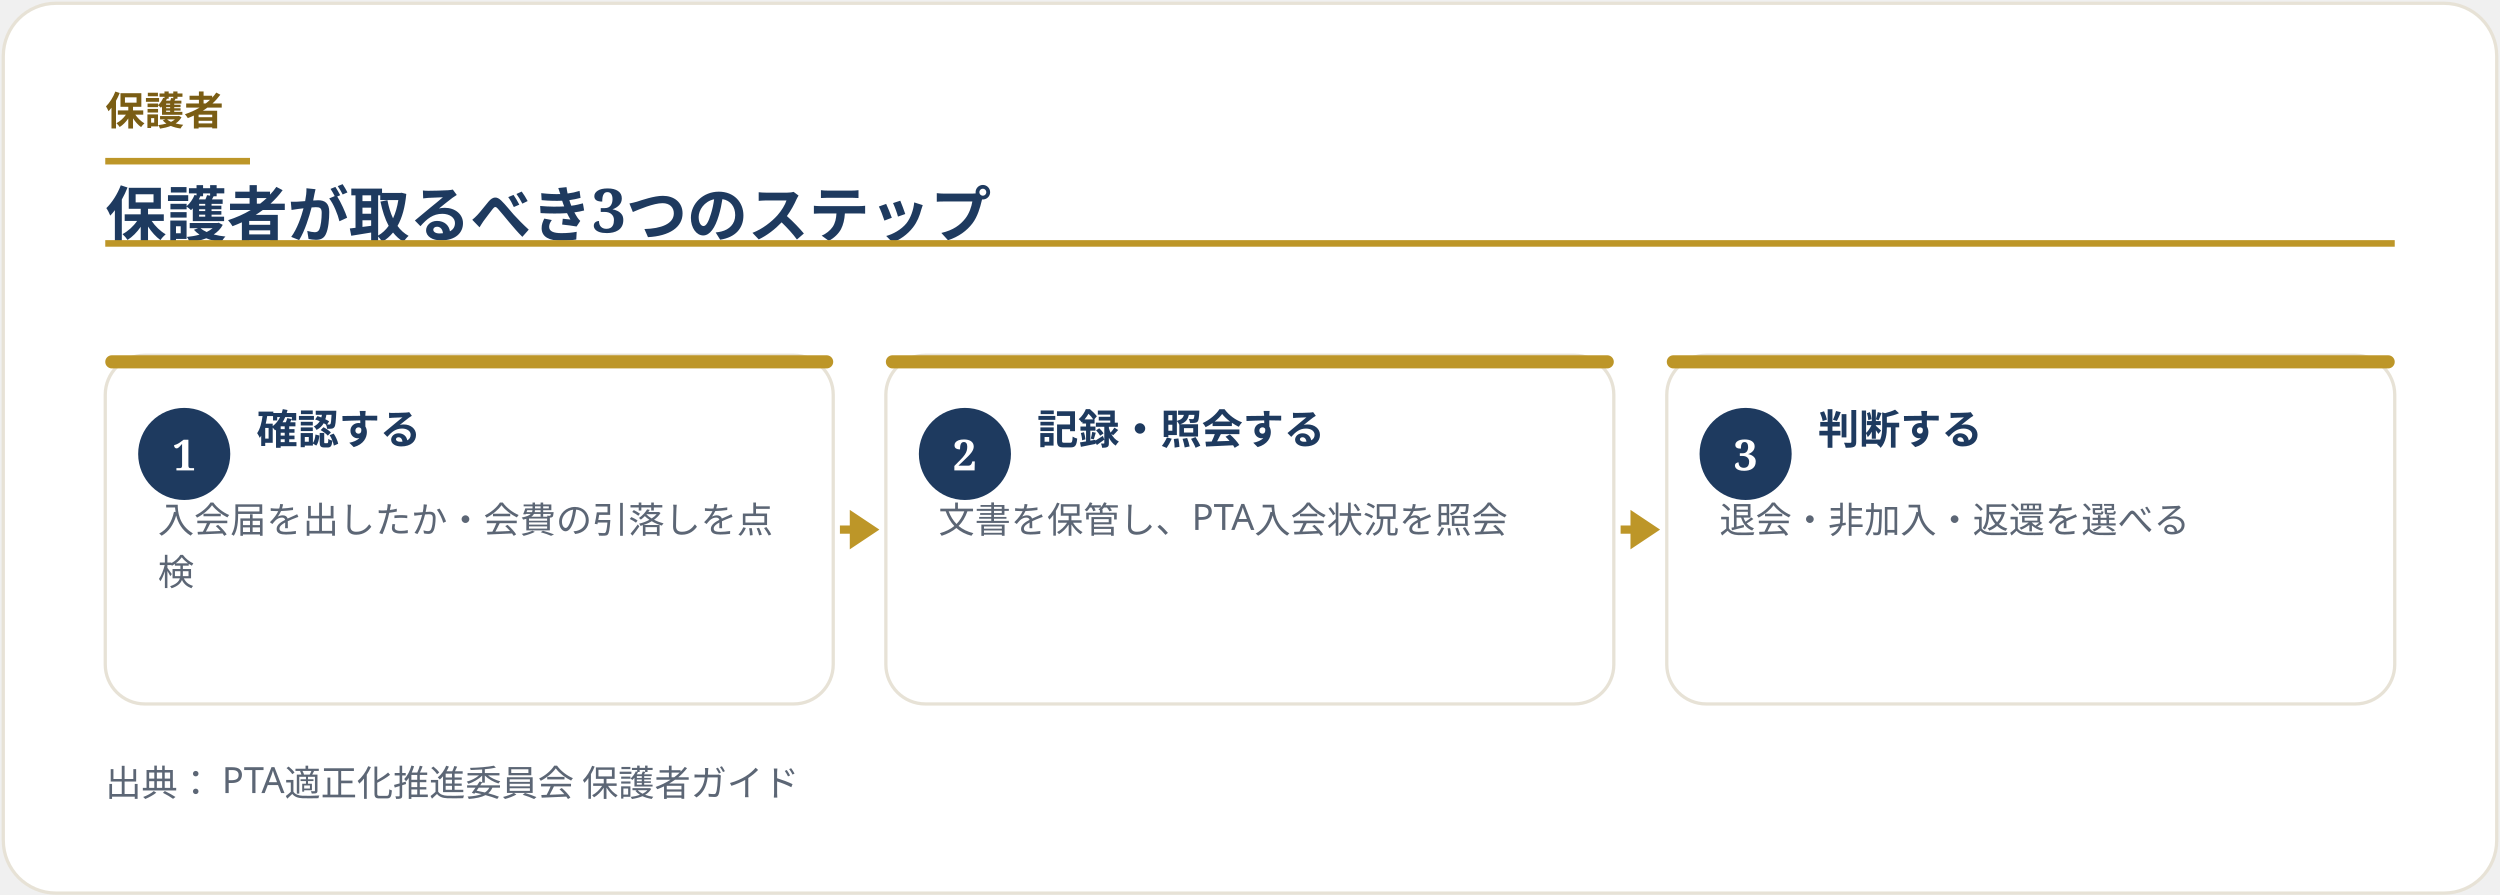
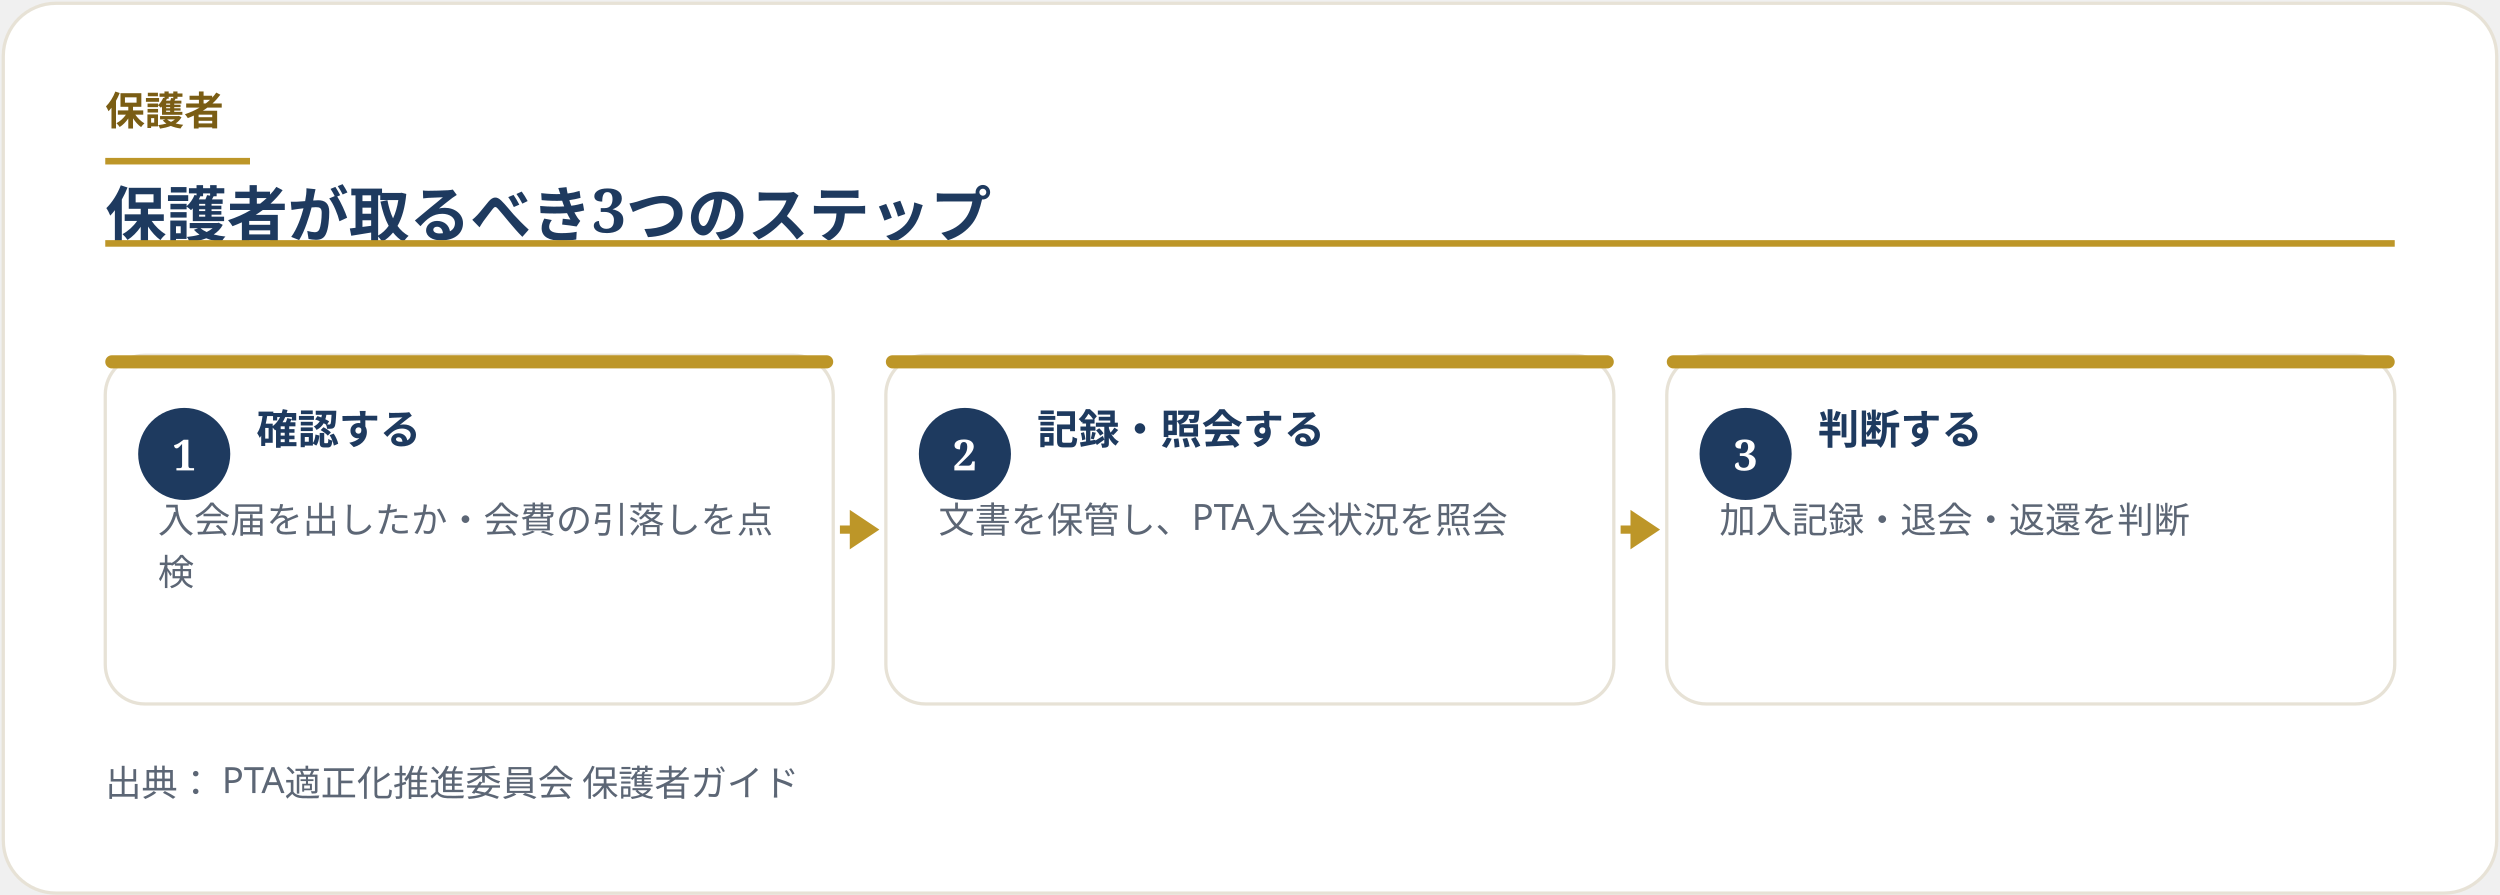
<svg xmlns="http://www.w3.org/2000/svg" viewBox="0 0 760 272" width="760" height="272" font-family="'Noto Sans JP','Hiragino Kaku Gothic ProN','Yu Gothic',sans-serif" role="img" aria-label="保護者が取るべき3つのステップ">
  <rect x="1.0" y="1.0" width="758.0" height="270.5" rx="16" fill="#ffffff" stroke="#e7e2d6" stroke-width="1" />
  <text x="32.0" y="38.0" font-size="12" fill="#7a5d14" font-weight="700" text-anchor="start" font-family="'Noto Sans JP','Hiragino Kaku Gothic ProN','Yu Gothic',sans-serif">保護者</text>
  <line x1="32.0" y1="49.0" x2="76.0" y2="49.0" stroke="#bd9628" stroke-width="2" />
  <text x="32.0" y="72.0" font-size="18.5" fill="#1e3a5f" font-weight="700" text-anchor="start" font-family="'Noto Serif JP','Hiragino Mincho ProN','Yu Mincho',serif">保護者が取るべき3つのステップ</text>
  <line x1="32.0" y1="74.0" x2="728.0" y2="74.0" stroke="#bd9628" stroke-width="2" />
  <rect x="32.0" y="108.0" width="221.3" height="106.0" rx="12" fill="#fff" stroke="#e7e2d6" stroke-width="1" />
  <rect x="32.0" y="108.0" width="221.3" height="4.0" rx="2" fill="#bd9628" />
  <circle cx="56.0" cy="138" r="14" fill="#1e3a5f" />
  <text x="56.0" y="143.0" font-size="13" fill="#fff" font-weight="700" text-anchor="middle" font-family="'Noto Serif JP','Hiragino Mincho ProN','Yu Mincho',serif">1</text>
  <text x="78.0" y="135.0" font-size="12.5" fill="#1e3a5f" font-weight="700" text-anchor="start" font-family="'Noto Serif JP','Hiragino Mincho ProN','Yu Mincho',serif">確認する</text>
  <text x="48.0" y="162.0" font-size="11" fill="#5c6675" font-weight="400" text-anchor="start" font-family="'Noto Sans JP','Hiragino Kaku Gothic ProN','Yu Gothic',sans-serif">入会届を出したか・会費の引落しを点</text>
  <text x="48.0" y="177.9" font-size="11" fill="#5c6675" font-weight="400" text-anchor="start" font-family="'Noto Sans JP','Hiragino Kaku Gothic ProN','Yu Gothic',sans-serif">検</text>
  <g transform="translate(253.3333,161.0)">
    <line x1="2.0" y1="0.0" x2="7.0" y2="0.0" stroke="#bd9628" stroke-width="2.5" />
    <path d="M5 -6 L14 0 L5 6 Z" fill="#bd9628" />
  </g>
  <rect x="269.3" y="108.0" width="221.3" height="106.0" rx="12" fill="#fff" stroke="#e7e2d6" stroke-width="1" />
  <rect x="269.3" y="108.0" width="221.3" height="4.0" rx="2" fill="#bd9628" />
  <circle cx="293.333" cy="138" r="14" fill="#1e3a5f" />
  <text x="293.3" y="143.0" font-size="13" fill="#fff" font-weight="700" text-anchor="middle" font-family="'Noto Serif JP','Hiragino Mincho ProN','Yu Mincho',serif">2</text>
  <text x="315.3" y="135.0" font-size="12.5" fill="#1e3a5f" font-weight="700" text-anchor="start" font-family="'Noto Serif JP','Hiragino Mincho ProN','Yu Mincho',serif">記録・照会する</text>
  <text x="285.3" y="162.0" font-size="11" fill="#5c6675" font-weight="400" text-anchor="start" font-family="'Noto Sans JP','Hiragino Kaku Gothic ProN','Yu Gothic',sans-serif">文書を保管し、PTA入会状況を照会</text>
  <g transform="translate(490.6667,161.0)">
    <line x1="2.0" y1="0.0" x2="7.0" y2="0.0" stroke="#bd9628" stroke-width="2.5" />
    <path d="M5 -6 L14 0 L5 6 Z" fill="#bd9628" />
  </g>
  <rect x="506.7" y="108.0" width="221.3" height="106.0" rx="12" fill="#fff" stroke="#e7e2d6" stroke-width="1" />
  <rect x="506.7" y="108.0" width="221.3" height="4.0" rx="2" fill="#bd9628" />
  <circle cx="530.667" cy="138" r="14" fill="#1e3a5f" />
  <text x="530.7" y="143.0" font-size="13" fill="#fff" font-weight="700" text-anchor="middle" font-family="'Noto Serif JP','Hiragino Mincho ProN','Yu Mincho',serif">3</text>
  <text x="552.7" y="135.0" font-size="12.5" fill="#1e3a5f" font-weight="700" text-anchor="start" font-family="'Noto Serif JP','Hiragino Mincho ProN','Yu Mincho',serif">判断する</text>
-   <text x="522.7" y="162.0" font-size="11" fill="#5c6675" font-weight="400" text-anchor="start" font-family="'Noto Sans JP','Hiragino Kaku Gothic ProN','Yu Gothic',sans-serif">退会・非加入・返還を選べる</text>
+   <text x="522.7" y="162.0" font-size="11" fill="#5c6675" font-weight="400" text-anchor="start" font-family="'Noto Sans JP','Hiragino Kaku Gothic ProN','Yu Gothic',sans-serif">加入記録・退会・返還を判断</text>
  <text x="32.0" y="242.0" font-size="11" fill="#5c6675" font-weight="400" text-anchor="start" font-family="'Noto Sans JP','Hiragino Kaku Gothic ProN','Yu Gothic',sans-serif">出典： PTA適正化推進委員会 保護者ガイド</text>
</svg>
